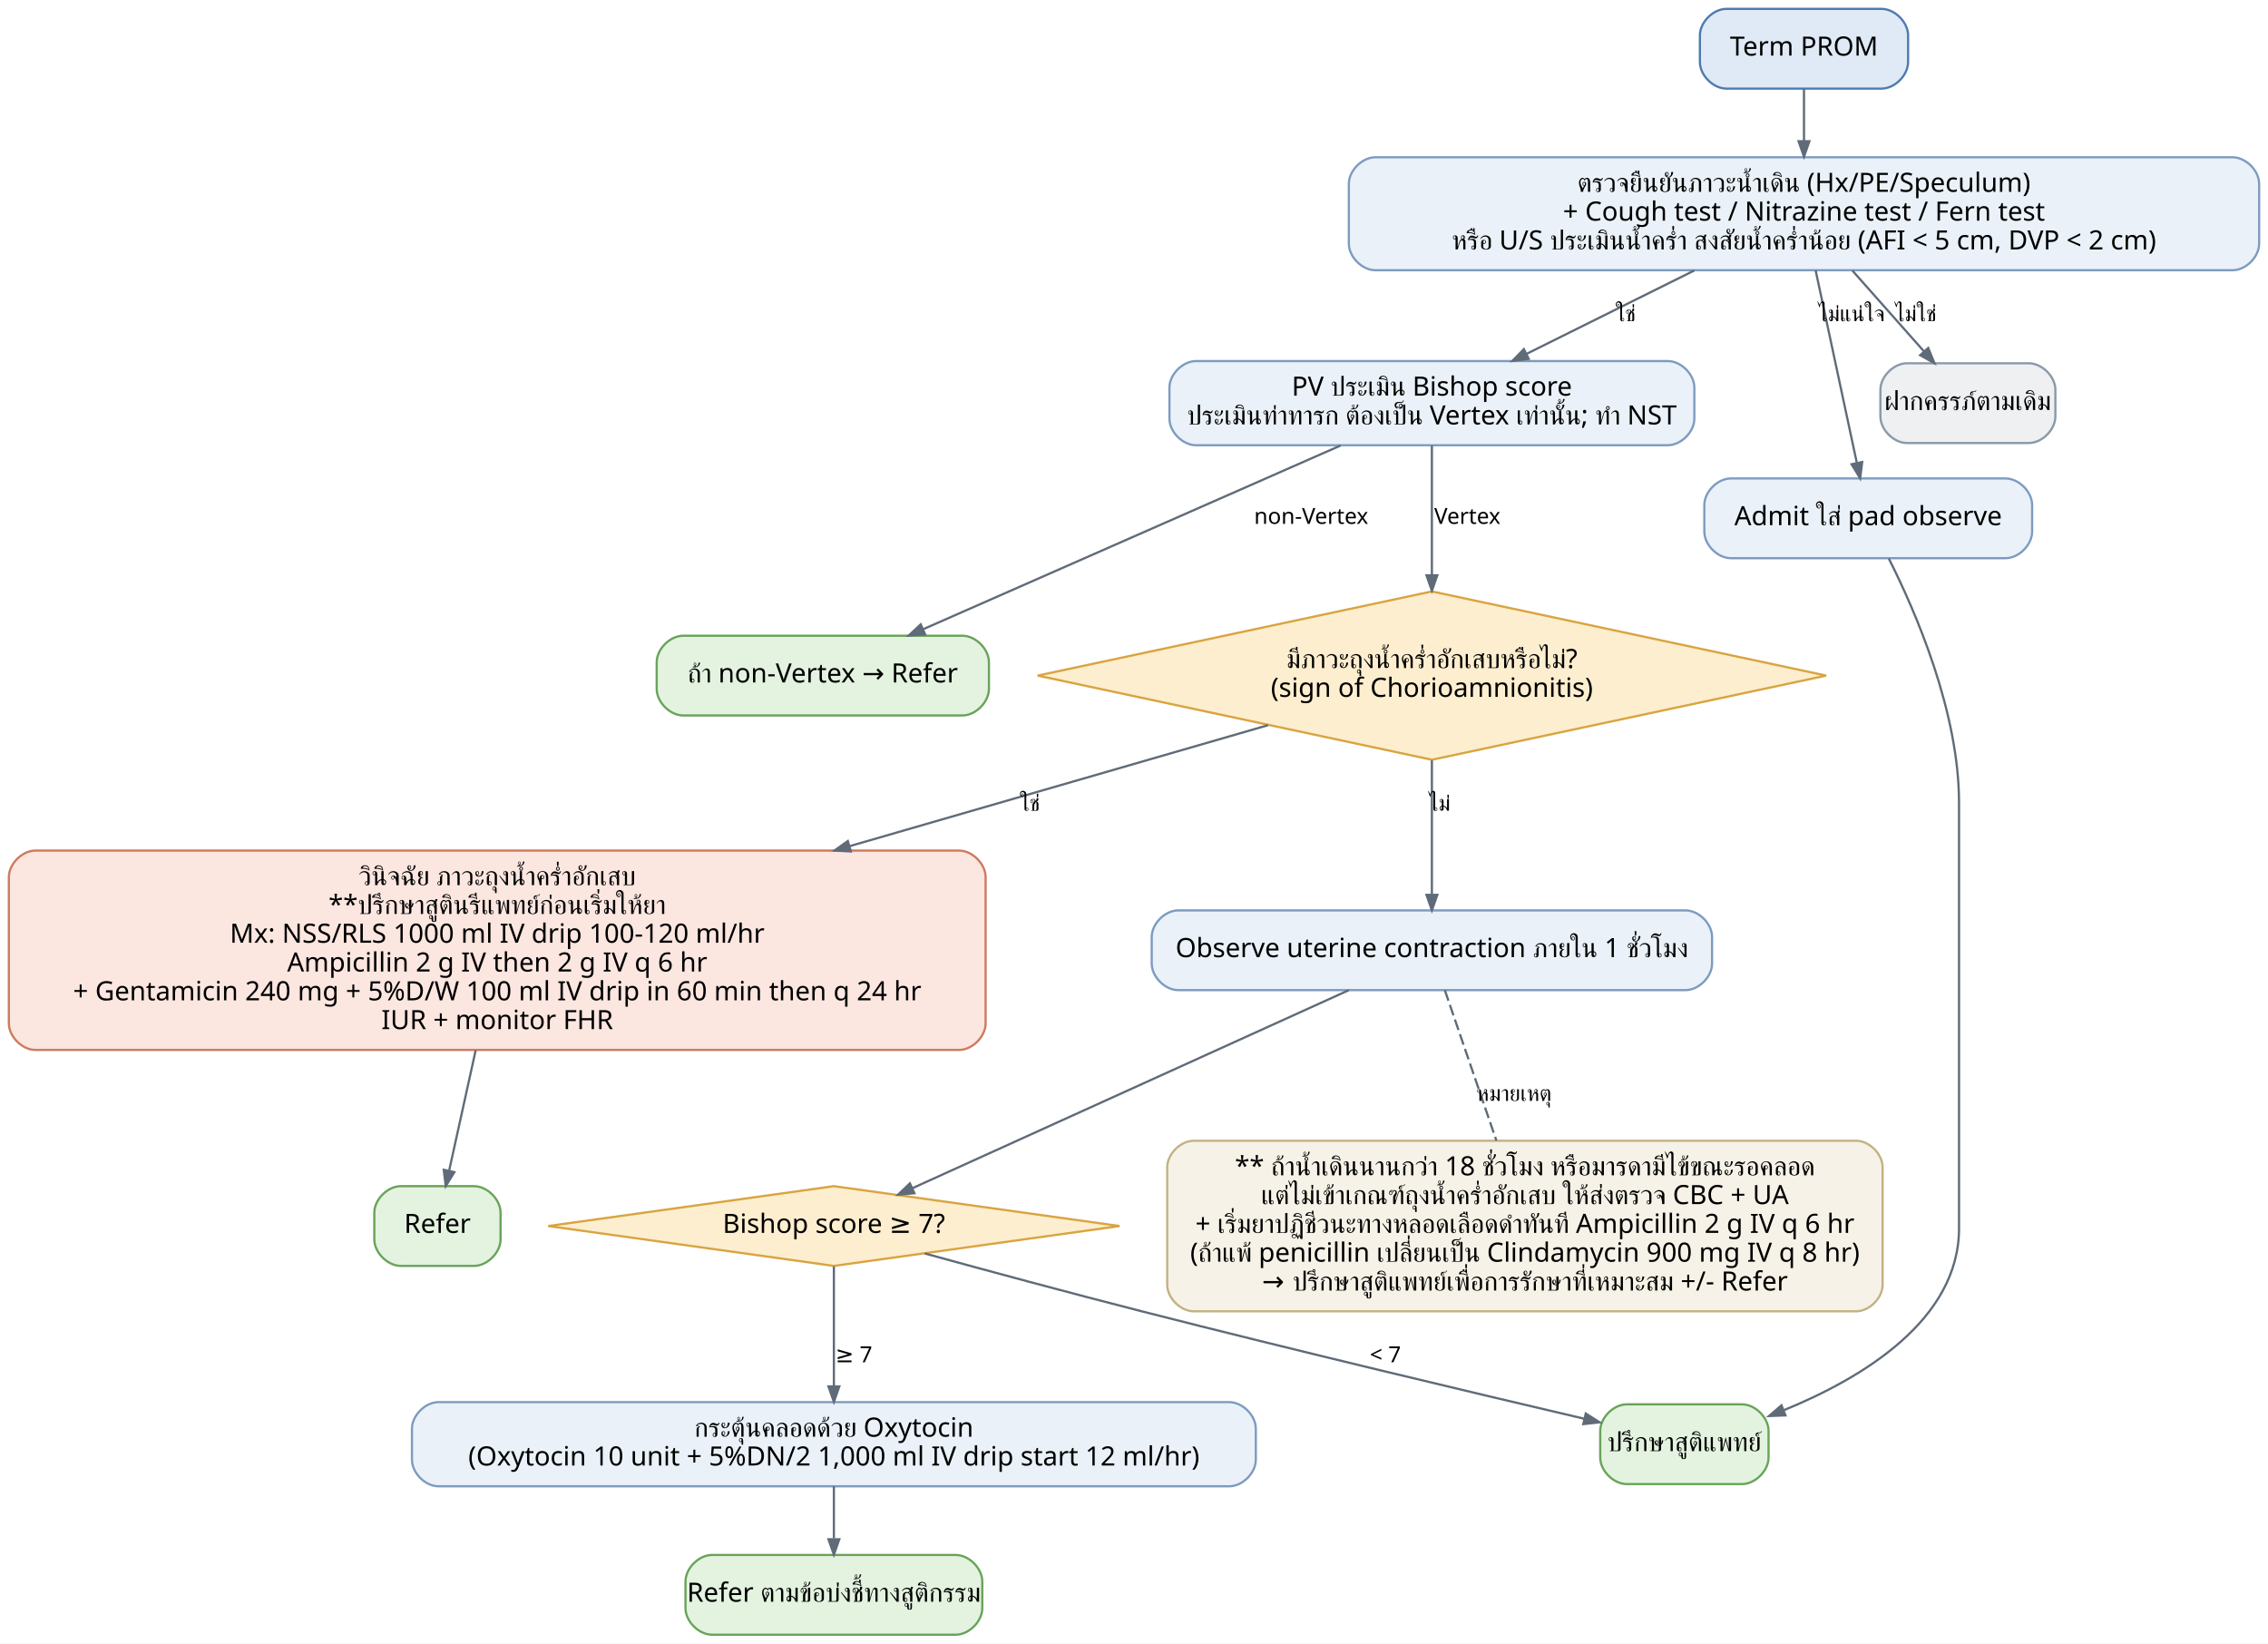
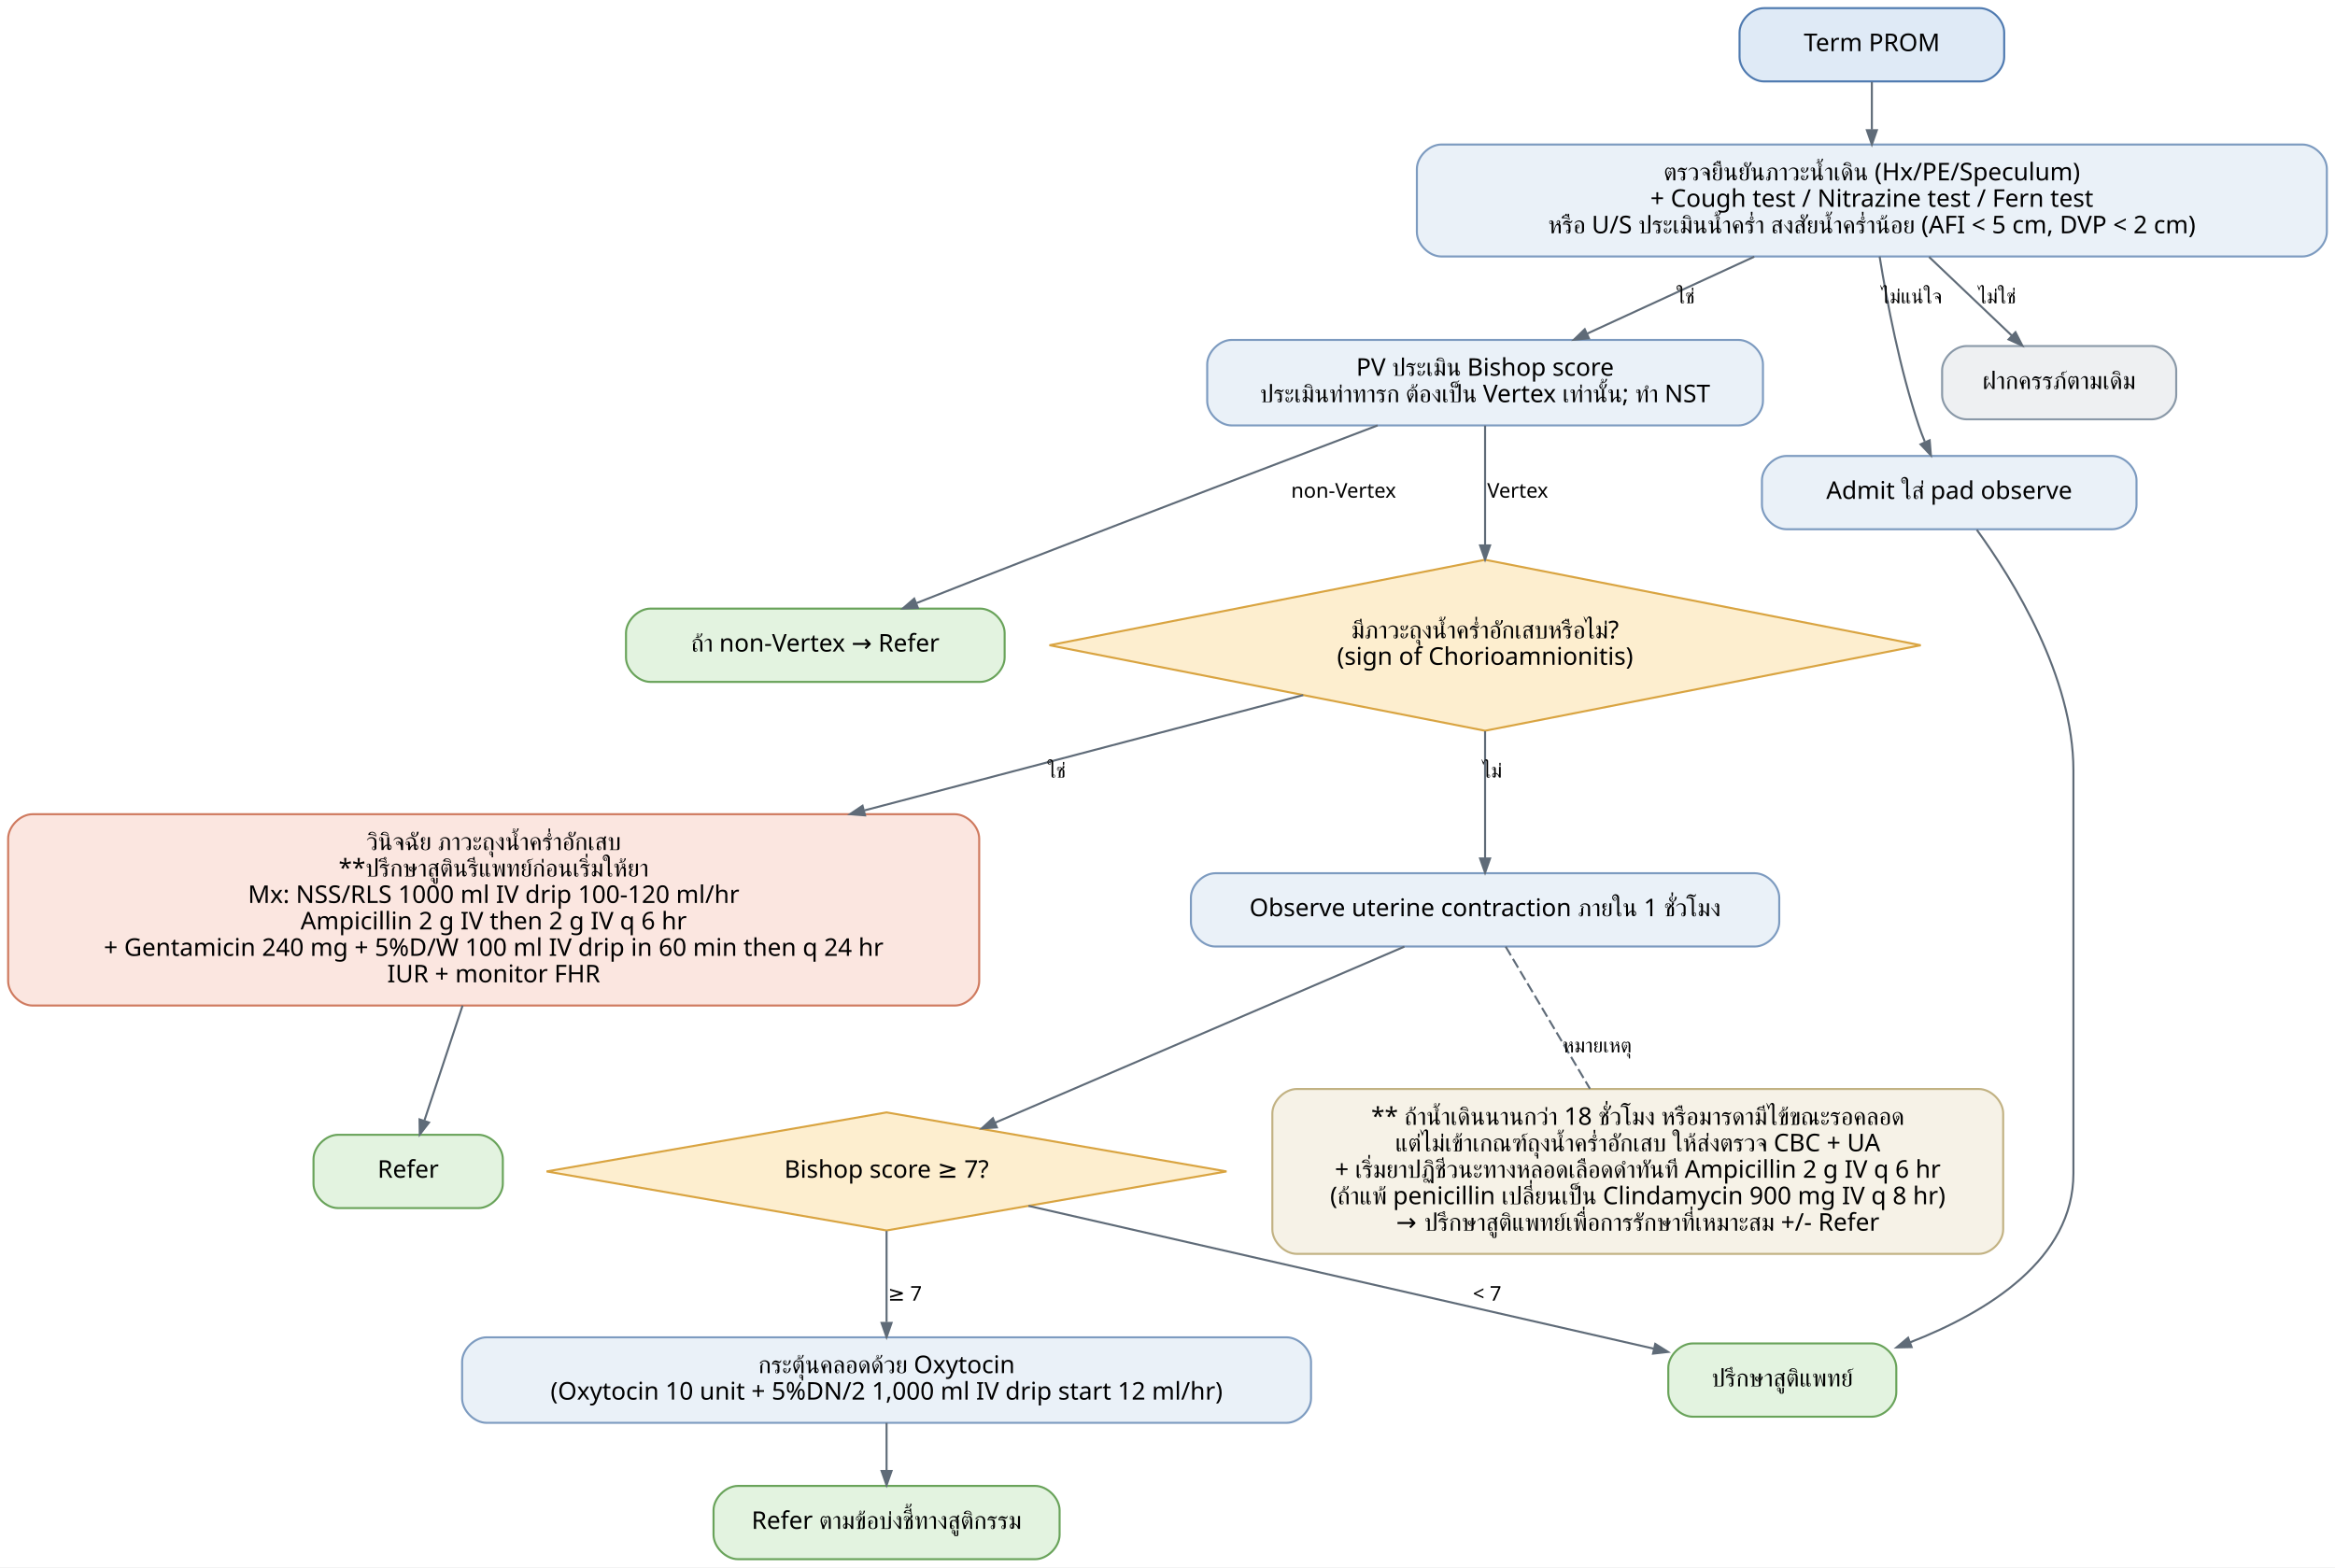
- <svg xmlns="http://www.w3.org/2000/svg" viewBox="0.00 0.00 1024.00 742.00">
-   <g id="graph0" class="graph" transform="scale(1 1) rotate(0) translate(4 738)">
-     <polygon fill="white" stroke="transparent" points="-4,4 -4,-738 1020,-738 1020,4 -4,4" />
+ <svg xmlns="http://www.w3.org/2000/svg" viewBox="0.00 0.00 1147.00 770.00">
+   <g id="graph0" class="graph" transform="scale(1 1) rotate(0) translate(4 766)">
+     <polygon fill="white" stroke="transparent" points="-4,4 -4,-766 1143,-766 1143,4 -4,4" />
    <g id="node1" class="node">
-       <path fill="#dfeaf6" stroke="#4f7ab0" d="M845.5,-734C845.5,-734 775.5,-734 775.5,-734 769.5,-734 763.5,-728 763.5,-722 763.5,-722 763.5,-710 763.5,-710 763.5,-704 769.5,-698 775.5,-698 775.5,-698 845.5,-698 845.5,-698 851.5,-698 857.5,-704 857.5,-710 857.5,-710 857.5,-722 857.5,-722 857.5,-728 851.5,-734 845.5,-734" />
-       <text text-anchor="middle" x="810.5" y="-712.9" font-family="Sarabun" font-size="12.00">Term PROM</text>
+       <path fill="#dfeaf6" stroke="#4f7ab0" d="M968.5,-762C968.5,-762 862.5,-762 862.5,-762 856.5,-762 850.5,-756 850.5,-750 850.5,-750 850.5,-738 850.5,-738 850.5,-732 856.5,-726 862.5,-726 862.5,-726 968.5,-726 968.5,-726 974.5,-726 980.5,-732 980.5,-738 980.5,-738 980.5,-750 980.5,-750 980.5,-756 974.5,-762 968.5,-762" />
+       <text text-anchor="middle" x="915.5" y="-740.9" font-family="Sarabun" font-size="12.00">Term PROM</text>
    </g>
    <g id="node2" class="node">
-       <path fill="#eaf1f8" stroke="#7d9bc0" d="M1004,-667C1004,-667 617,-667 617,-667 611,-667 605,-661 605,-655 605,-655 605,-628 605,-628 605,-622 611,-616 617,-616 617,-616 1004,-616 1004,-616 1010,-616 1016,-622 1016,-628 1016,-628 1016,-655 1016,-655 1016,-661 1010,-667 1004,-667" />
-       <text text-anchor="middle" x="810.5" y="-651.4" font-family="Sarabun" font-size="12.00">ตรวจยืนยันภาวะน้ำเดิน (Hx/PE/Speculum)</text>
-       <text text-anchor="middle" x="810.5" y="-638.4" font-family="Sarabun" font-size="12.00">+ Cough test / Nitrazine test / Fern test</text>
-       <text text-anchor="middle" x="810.5" y="-625.4" font-family="Sarabun" font-size="12.00">หรือ U/S ประเมินน้ำคร่ำ สงสัยน้ำคร่ำน้อย (AFI &lt; 5 cm, DVP &lt; 2 cm)</text>
+       <path fill="#eaf1f8" stroke="#7d9bc0" d="M1127,-695C1127,-695 704,-695 704,-695 698,-695 692,-689 692,-683 692,-683 692,-652 692,-652 692,-646 698,-640 704,-640 704,-640 1127,-640 1127,-640 1133,-640 1139,-646 1139,-652 1139,-652 1139,-683 1139,-683 1139,-689 1133,-695 1127,-695" />
+       <text text-anchor="middle" x="915.5" y="-677.4" font-family="Sarabun" font-size="12.00">ตรวจยืนยันภาวะน้ำเดิน (Hx/PE/Speculum)</text>
+       <text text-anchor="middle" x="915.5" y="-664.4" font-family="Sarabun" font-size="12.00">+ Cough test / Nitrazine test / Fern test</text>
+       <text text-anchor="middle" x="915.5" y="-651.4" font-family="Sarabun" font-size="12.00">หรือ U/S ประเมินน้ำคร่ำ สงสัยน้ำคร่ำน้อย (AFI &lt; 5 cm, DVP &lt; 2 cm)</text>
    </g>
    <g id="edge1" class="edge">
-       <path fill="none" stroke="#5f6b78" d="M810.5,-697.82C810.5,-690.83 810.5,-682.52 810.5,-674.49" />
-       <polygon fill="#5f6b78" stroke="#5f6b78" points="812.95,-674.24 810.5,-667.24 808.05,-674.24 812.95,-674.24" />
+       <path fill="none" stroke="#5f6b78" d="M915.5,-725.72C915.5,-718.74 915.5,-710.44 915.5,-702.35" />
+       <polygon fill="#5f6b78" stroke="#5f6b78" points="917.95,-702.03 915.5,-695.03 913.05,-702.03 917.95,-702.03" />
    </g>
    <g id="node3" class="node">
-       <path fill="#eaf1f8" stroke="#7d9bc0" d="M749,-575C749,-575 536,-575 536,-575 530,-575 524,-569 524,-563 524,-563 524,-549 524,-549 524,-543 530,-537 536,-537 536,-537 749,-537 749,-537 755,-537 761,-543 761,-549 761,-549 761,-563 761,-563 761,-569 755,-575 749,-575" />
-       <text text-anchor="middle" x="642.5" y="-559.4" font-family="Sarabun" font-size="12.00">PV ประเมิน Bishop score</text>
-       <text text-anchor="middle" x="642.5" y="-546.4" font-family="Sarabun" font-size="12.00">ประเมินท่าทารก ต้องเป็น Vertex เท่านั้น; ทำ NST</text>
+       <path fill="#eaf1f8" stroke="#7d9bc0" d="M850,-599C850,-599 601,-599 601,-599 595,-599 589,-593 589,-587 589,-587 589,-569 589,-569 589,-563 595,-557 601,-557 601,-557 850,-557 850,-557 856,-557 862,-563 862,-569 862,-569 862,-587 862,-587 862,-593 856,-599 850,-599" />
+       <text text-anchor="middle" x="725.5" y="-581.4" font-family="Sarabun" font-size="12.00">PV ประเมิน Bishop score</text>
+       <text text-anchor="middle" x="725.5" y="-568.4" font-family="Sarabun" font-size="12.00">ประเมินท่าทารก ต้องเป็น Vertex เท่านั้น; ทำ NST</text>
    </g>
    <g id="edge2" class="edge">
-       <path fill="none" stroke="#5f6b78" d="M761,-615.9C736.94,-603.94 708.3,-589.71 685.21,-578.23" />
-       <polygon fill="#5f6b78" stroke="#5f6b78" points="686.21,-575.99 678.85,-575.07 684.03,-580.38 686.21,-575.99" />
-       <text text-anchor="middle" x="730" y="-593" font-family="Sarabun" font-size="10.00">ใช่</text>
+       <path fill="none" stroke="#5f6b78" d="M857.72,-639.89C831.56,-627.84 800.93,-613.74 775.74,-602.14" />
+       <polygon fill="#5f6b78" stroke="#5f6b78" points="776.51,-599.79 769.13,-599.09 774.46,-604.25 776.51,-599.79" />
+       <text text-anchor="middle" x="824" y="-617" font-family="Sarabun" font-size="10.00">ใช่</text>
    </g>
    <g id="node4" class="node">
-       <path fill="#eaf1f8" stroke="#7d9bc0" d="M901.5,-522C901.5,-522 777.5,-522 777.5,-522 771.5,-522 765.5,-516 765.5,-510 765.5,-510 765.5,-498 765.5,-498 765.5,-492 771.5,-486 777.5,-486 777.5,-486 901.5,-486 901.5,-486 907.5,-486 913.5,-492 913.5,-498 913.5,-498 913.5,-510 913.5,-510 913.5,-516 907.5,-522 901.5,-522" />
-       <text text-anchor="middle" x="839.5" y="-500.9" font-family="Sarabun" font-size="12.00">Admit ใส่ pad observe</text>
+       <path fill="#eaf1f8" stroke="#7d9bc0" d="M1033.5,-542C1033.5,-542 873.5,-542 873.5,-542 867.5,-542 861.5,-536 861.5,-530 861.5,-530 861.5,-518 861.5,-518 861.5,-512 867.5,-506 873.5,-506 873.5,-506 1033.5,-506 1033.5,-506 1039.5,-506 1045.5,-512 1045.5,-518 1045.5,-518 1045.5,-530 1045.5,-530 1045.5,-536 1039.5,-542 1033.5,-542" />
+       <text text-anchor="middle" x="953.5" y="-520.9" font-family="Sarabun" font-size="12.00">Admit ใส่ pad observe</text>
    </g>
    <g id="edge3" class="edge">
-       <path fill="none" stroke="#5f6b78" d="M815.75,-615.96C821.02,-591.36 829.08,-553.7 834.32,-529.21" />
-       <polygon fill="#5f6b78" stroke="#5f6b78" points="836.78,-529.42 835.85,-522.06 831.99,-528.4 836.78,-529.42" />
-       <text text-anchor="middle" x="832" y="-593" font-family="Sarabun" font-size="10.00">ไม่แน่ใจ</text>
+       <path fill="none" stroke="#5f6b78" d="M919.31,-639.94C922.95,-617.48 929.26,-584.63 938.5,-557 939.37,-554.4 940.39,-551.74 941.48,-549.11" />
+       <polygon fill="#5f6b78" stroke="#5f6b78" points="943.9,-549.7 944.5,-542.31 939.42,-547.71 943.9,-549.7" />
+       <text text-anchor="middle" x="935" y="-617" font-family="Sarabun" font-size="10.00">ไม่แน่ใจ</text>
    </g>
    <g id="node5" class="node">
-       <path fill="#eef0f2" stroke="#8a99a8" d="M912,-574C912,-574 857,-574 857,-574 851,-574 845,-568 845,-562 845,-562 845,-550 845,-550 845,-544 851,-538 857,-538 857,-538 912,-538 912,-538 918,-538 924,-544 924,-550 924,-550 924,-562 924,-562 924,-568 918,-574 912,-574" />
-       <text text-anchor="middle" x="884.5" y="-552.9" font-family="Sarabun" font-size="12.00">ฝากครรภ์ตามเดิม</text>
+       <path fill="#eef0f2" stroke="#8a99a8" d="M1053,-596C1053,-596 962,-596 962,-596 956,-596 950,-590 950,-584 950,-584 950,-572 950,-572 950,-566 956,-560 962,-560 962,-560 1053,-560 1053,-560 1059,-560 1065,-566 1065,-572 1065,-572 1065,-584 1065,-584 1065,-590 1059,-596 1053,-596" />
+       <text text-anchor="middle" x="1007.5" y="-574.9" font-family="Sarabun" font-size="12.00">ฝากครรภ์ตามเดิม</text>
    </g>
    <g id="edge4" class="edge">
-       <path fill="none" stroke="#5f6b78" d="M832.3,-615.9C842.56,-604.32 854.71,-590.62 864.7,-579.34" />
-       <polygon fill="#5f6b78" stroke="#5f6b78" points="866.6,-580.89 869.41,-574.02 862.94,-577.64 866.6,-580.89" />
-       <text text-anchor="middle" x="861" y="-593" font-family="Sarabun" font-size="10.00">ไม่ใช่</text>
+       <path fill="none" stroke="#5f6b78" d="M943.6,-639.77C956.64,-627.37 971.95,-612.81 984.32,-601.05" />
+       <polygon fill="#5f6b78" stroke="#5f6b78" points="986.04,-602.79 989.42,-596.19 982.66,-599.24 986.04,-602.79" />
+       <text text-anchor="middle" x="977" y="-617" font-family="Sarabun" font-size="10.00">ไม่ใช่</text>
    </g>
    <g id="node6" class="node">
-       <path fill="#e3f3e0" stroke="#69a35a" d="M430.5,-451C430.5,-451 304.5,-451 304.5,-451 298.5,-451 292.5,-445 292.5,-439 292.5,-439 292.5,-427 292.5,-427 292.5,-421 298.5,-415 304.5,-415 304.5,-415 430.5,-415 430.5,-415 436.5,-415 442.5,-421 442.5,-427 442.5,-427 442.5,-439 442.5,-439 442.5,-445 436.5,-451 430.5,-451" />
-       <text text-anchor="middle" x="367.5" y="-429.9" font-family="Sarabun" font-size="12.00">ถ้า non-Vertex → Refer</text>
+       <path fill="#e3f3e0" stroke="#69a35a" d="M477.5,-467C477.5,-467 315.5,-467 315.5,-467 309.5,-467 303.5,-461 303.5,-455 303.5,-455 303.5,-443 303.5,-443 303.5,-437 309.5,-431 315.5,-431 315.5,-431 477.5,-431 477.5,-431 483.5,-431 489.5,-437 489.5,-443 489.5,-443 489.5,-455 489.5,-455 489.5,-461 483.5,-467 477.5,-467" />
+       <text text-anchor="middle" x="396.5" y="-445.9" font-family="Sarabun" font-size="12.00">ถ้า non-Vertex → Refer</text>
    </g>
    <g id="edge5" class="edge">
-       <path fill="none" stroke="#5f6b78" d="M601.33,-536.89C550.75,-514.63 465.22,-477 412.82,-453.94" />
-       <polygon fill="#5f6b78" stroke="#5f6b78" points="413.68,-451.64 406.28,-451.06 411.7,-456.13 413.68,-451.64" />
-       <text text-anchor="middle" x="588" y="-501.5" font-family="Sarabun" font-size="10.00">non-Vertex</text>
+       <path fill="none" stroke="#5f6b78" d="M672.7,-557C627.07,-539.67 559.37,-513.85 500.5,-491 482.77,-484.12 463.38,-476.5 446.19,-469.71" />
+       <polygon fill="#5f6b78" stroke="#5f6b78" points="446.88,-467.35 439.47,-467.06 445.08,-471.91 446.88,-467.35" />
+       <text text-anchor="middle" x="656" y="-521.5" font-family="Sarabun" font-size="10.00">non-Vertex</text>
    </g>
    <g id="node7" class="node">
-       <polygon fill="#fdeecf" stroke="#d9a441" points="642.5,-471 464.5,-433 642.5,-395 820.5,-433 642.5,-471" />
-       <text text-anchor="middle" x="642.5" y="-436.4" font-family="Sarabun" font-size="12.00">มีภาวะถุงน้ำคร่ำอักเสบหรือไม่?</text>
-       <text text-anchor="middle" x="642.5" y="-423.4" font-family="Sarabun" font-size="12.00">(sign of Chorioamnionitis)</text>
+       <polygon fill="#fdeecf" stroke="#d9a441" points="725.5,-491 511.5,-449 725.5,-407 939.5,-449 725.5,-491" />
+       <text text-anchor="middle" x="725.5" y="-452.4" font-family="Sarabun" font-size="12.00">มีภาวะถุงน้ำคร่ำอักเสบหรือไม่?</text>
+       <text text-anchor="middle" x="725.5" y="-439.4" font-family="Sarabun" font-size="12.00">(sign of Chorioamnionitis)</text>
    </g>
    <g id="edge6" class="edge">
-       <path fill="none" stroke="#5f6b78" d="M642.5,-536.89C642.5,-521.43 642.5,-498.57 642.5,-478.32" />
-       <polygon fill="#5f6b78" stroke="#5f6b78" points="644.95,-478.28 642.5,-471.28 640.05,-478.28 644.95,-478.28" />
-       <text text-anchor="middle" x="658.5" y="-501.5" font-family="Sarabun" font-size="10.00">Vertex</text>
+       <path fill="none" stroke="#5f6b78" d="M725.5,-556.88C725.5,-541.11 725.5,-518.51 725.5,-498.15" />
+       <polygon fill="#5f6b78" stroke="#5f6b78" points="727.95,-498.06 725.5,-491.06 723.05,-498.06 727.95,-498.06" />
+       <text text-anchor="middle" x="741.5" y="-521.5" font-family="Sarabun" font-size="10.00">Vertex</text>
    </g>
    <g id="node14" class="node">
-       <path fill="#e3f3e0" stroke="#69a35a" d="M782.5,-104C782.5,-104 730.5,-104 730.5,-104 724.5,-104 718.5,-98 718.5,-92 718.5,-92 718.5,-80 718.5,-80 718.5,-74 724.5,-68 730.5,-68 730.5,-68 782.5,-68 782.5,-68 788.5,-68 794.5,-74 794.5,-80 794.5,-80 794.5,-92 794.5,-92 794.5,-98 788.5,-104 782.5,-104" />
-       <text text-anchor="middle" x="756.5" y="-82.9" font-family="Sarabun" font-size="12.00">ปรึกษาสูติแพทย์</text>
+       <path fill="#e3f3e0" stroke="#69a35a" d="M915.5,-106C915.5,-106 827.5,-106 827.5,-106 821.5,-106 815.5,-100 815.5,-94 815.5,-94 815.5,-82 815.5,-82 815.5,-76 821.5,-70 827.5,-70 827.5,-70 915.5,-70 915.5,-70 921.5,-70 927.5,-76 927.5,-82 927.5,-82 927.5,-94 927.5,-94 927.5,-100 921.5,-106 915.5,-106" />
+       <text text-anchor="middle" x="871.5" y="-84.9" font-family="Sarabun" font-size="12.00">ปรึกษาสูติแพทย์</text>
    </g>
    <g id="edge14" class="edge">
-       <path fill="none" stroke="#5f6b78" d="M848.8,-485.83C860.9,-461.85 880.5,-416.66 880.5,-375.5 880.5,-375.5 880.5,-375.5 880.5,-183.5 880.5,-142.03 836.76,-115.78 801.24,-101.3" />
-       <polygon fill="#5f6b78" stroke="#5f6b78" points="802.13,-99.01 794.72,-98.73 800.33,-103.57 802.13,-99.01" />
+       <path fill="none" stroke="#5f6b78" d="M967.04,-505.72C985.01,-480.99 1014.5,-433.42 1014.5,-387.5 1014.5,-387.5 1014.5,-387.5 1014.5,-189.5 1014.5,-147.48 972.65,-121.51 934.23,-106.52" />
+       <polygon fill="#5f6b78" stroke="#5f6b78" points="935.02,-104.2 927.61,-104.03 933.3,-108.79 935.02,-104.2" />
    </g>
    <g id="node8" class="node">
-       <path fill="#fbe6e0" stroke="#cf7a5f" d="M429,-354C429,-354 12,-354 12,-354 6,-354 0,-348 0,-342 0,-342 0,-276 0,-276 0,-270 6,-264 12,-264 12,-264 429,-264 429,-264 435,-264 441,-270 441,-276 441,-276 441,-342 441,-342 441,-348 435,-354 429,-354" />
-       <text text-anchor="middle" x="220.5" y="-338.4" font-family="Sarabun" font-size="12.00">วินิจฉัย ภาวะถุงน้ำคร่ำอักเสบ</text>
-       <text text-anchor="middle" x="220.5" y="-325.4" font-family="Sarabun" font-size="12.00">**ปรึกษาสูตินรีแพทย์ก่อนเริ่มให้ยา</text>
-       <text text-anchor="middle" x="220.5" y="-312.4" font-family="Sarabun" font-size="12.00">Mx: NSS/RLS 1000 ml IV drip 100-120 ml/hr</text>
-       <text text-anchor="middle" x="220.5" y="-299.4" font-family="Sarabun" font-size="12.00">Ampicillin 2 g IV then 2 g IV q 6 hr</text>
-       <text text-anchor="middle" x="220.5" y="-286.4" font-family="Sarabun" font-size="12.00">+ Gentamicin 240 mg + 5%D/W 100 ml IV drip in 60 min then q 24 hr</text>
-       <text text-anchor="middle" x="220.5" y="-273.4" font-family="Sarabun" font-size="12.00">IUR + monitor FHR</text>
+       <path fill="#fbe6e0" stroke="#cf7a5f" d="M465,-366C465,-366 12,-366 12,-366 6,-366 0,-360 0,-354 0,-354 0,-284 0,-284 0,-278 6,-272 12,-272 12,-272 465,-272 465,-272 471,-272 477,-278 477,-284 477,-284 477,-354 477,-354 477,-360 471,-366 465,-366" />
+       <text text-anchor="middle" x="238.5" y="-348.4" font-family="Sarabun" font-size="12.00">วินิจฉัย ภาวะถุงน้ำคร่ำอักเสบ</text>
+       <text text-anchor="middle" x="238.5" y="-335.4" font-family="Sarabun" font-size="12.00">**ปรึกษาสูตินรีแพทย์ก่อนเริ่มให้ยา</text>
+       <text text-anchor="middle" x="238.5" y="-322.4" font-family="Sarabun" font-size="12.00">Mx: NSS/RLS 1000 ml IV drip 100-120 ml/hr</text>
+       <text text-anchor="middle" x="238.5" y="-309.4" font-family="Sarabun" font-size="12.00">Ampicillin 2 g IV then 2 g IV q 6 hr</text>
+       <text text-anchor="middle" x="238.5" y="-296.4" font-family="Sarabun" font-size="12.00">+ Gentamicin 240 mg + 5%D/W 100 ml IV drip in 60 min then q 24 hr</text>
+       <text text-anchor="middle" x="238.5" y="-283.4" font-family="Sarabun" font-size="12.00">IUR + monitor FHR</text>
    </g>
    <g id="edge7" class="edge">
-       <path fill="none" stroke="#5f6b78" d="M568.51,-410.61C516.4,-395.54 444.64,-374.8 379.81,-356.06" />
-       <polygon fill="#5f6b78" stroke="#5f6b78" points="380.16,-353.61 372.75,-354.02 378.8,-358.31 380.16,-353.61" />
-       <text text-anchor="middle" x="461" y="-372" font-family="Sarabun" font-size="10.00">ใช่</text>
+       <path fill="none" stroke="#5f6b78" d="M636.18,-424.52C575.92,-408.69 494.28,-387.23 420.64,-367.87" />
+       <polygon fill="#5f6b78" stroke="#5f6b78" points="420.93,-365.42 413.54,-366.01 419.69,-370.16 420.93,-365.42" />
+       <text text-anchor="middle" x="515" y="-384" font-family="Sarabun" font-size="10.00">ใช่</text>
    </g>
    <g id="node10" class="node">
-       <path fill="#eaf1f8" stroke="#7d9bc0" d="M757,-327C757,-327 528,-327 528,-327 522,-327 516,-321 516,-315 516,-315 516,-303 516,-303 516,-297 522,-291 528,-291 528,-291 757,-291 757,-291 763,-291 769,-297 769,-303 769,-303 769,-315 769,-315 769,-321 763,-327 757,-327" />
-       <text text-anchor="middle" x="642.5" y="-305.9" font-family="Sarabun" font-size="12.00">Observe uterine contraction ภายใน 1 ชั่วโมง</text>
+       <path fill="#eaf1f8" stroke="#7d9bc0" d="M858,-337C858,-337 593,-337 593,-337 587,-337 581,-331 581,-325 581,-325 581,-313 581,-313 581,-307 587,-301 593,-301 593,-301 858,-301 858,-301 864,-301 870,-307 870,-313 870,-313 870,-325 870,-325 870,-331 864,-337 858,-337" />
+       <text text-anchor="middle" x="725.5" y="-315.9" font-family="Sarabun" font-size="12.00">Observe uterine contraction ภายใน 1 ชั่วโมง</text>
    </g>
    <g id="edge9" class="edge">
-       <path fill="none" stroke="#5f6b78" d="M642.5,-394.73C642.5,-375.17 642.5,-351.74 642.5,-334.48" />
-       <polygon fill="#5f6b78" stroke="#5f6b78" points="644.95,-334.02 642.5,-327.02 640.05,-334.02 644.95,-334.02" />
-       <text text-anchor="middle" x="646" y="-372" font-family="Sarabun" font-size="10.00">ไม่</text>
+       <path fill="none" stroke="#5f6b78" d="M725.5,-406.8C725.5,-386.2 725.5,-361.99 725.5,-344.38" />
+       <polygon fill="#5f6b78" stroke="#5f6b78" points="727.95,-344.26 725.5,-337.26 723.05,-344.26 727.95,-344.26" />
+       <text text-anchor="middle" x="729" y="-384" font-family="Sarabun" font-size="10.00">ไม่</text>
    </g>
    <g id="node9" class="node">
-       <path fill="#e3f3e0" stroke="#69a35a" d="M210,-202.5C210,-202.5 177,-202.5 177,-202.5 171,-202.5 165,-196.5 165,-190.5 165,-190.5 165,-178.5 165,-178.5 165,-172.5 171,-166.5 177,-166.5 177,-166.5 210,-166.5 210,-166.5 216,-166.5 222,-172.5 222,-178.5 222,-178.5 222,-190.5 222,-190.5 222,-196.5 216,-202.5 210,-202.5" />
-       <text text-anchor="middle" x="193.5" y="-181.4" font-family="Sarabun" font-size="12.00">Refer</text>
+       <path fill="#e3f3e0" stroke="#69a35a" d="M231,-208.5C231,-208.5 162,-208.5 162,-208.5 156,-208.5 150,-202.5 150,-196.5 150,-196.5 150,-184.5 150,-184.5 150,-178.5 156,-172.5 162,-172.5 162,-172.5 231,-172.5 231,-172.5 237,-172.5 243,-178.5 243,-184.5 243,-184.5 243,-196.5 243,-196.5 243,-202.5 237,-208.5 231,-208.5" />
+       <text text-anchor="middle" x="196.5" y="-187.4" font-family="Sarabun" font-size="12.00">Refer</text>
    </g>
    <g id="edge8" class="edge">
-       <path fill="none" stroke="#5f6b78" d="M210.75,-263.77C206.73,-245.52 202.22,-225.07 198.82,-209.65" />
-       <polygon fill="#5f6b78" stroke="#5f6b78" points="201.15,-208.83 197.25,-202.52 196.36,-209.88 201.15,-208.83" />
+       <path fill="none" stroke="#5f6b78" d="M223.22,-271.97C216.87,-252.86 209.77,-231.47 204.49,-215.56" />
+       <polygon fill="#5f6b78" stroke="#5f6b78" points="206.73,-214.53 202.2,-208.65 202.08,-216.07 206.73,-214.53" />
    </g>
    <g id="node11" class="node">
-       <polygon fill="#fdeecf" stroke="#d9a441" points="372.5,-202.5 243.53,-184.5 372.5,-166.5 501.47,-184.5 372.5,-202.5" />
-       <text text-anchor="middle" x="372.5" y="-181.4" font-family="Sarabun" font-size="12.00">Bishop score ≥ 7?</text>
+       <polygon fill="#fdeecf" stroke="#d9a441" points="431.5,-219.5 264.5,-190.5 431.5,-161.5 598.5,-190.5 431.5,-219.5" />
+       <text text-anchor="middle" x="431.5" y="-187.4" font-family="Sarabun" font-size="12.00">Bishop score ≥ 7?</text>
    </g>
    <g id="edge10" class="edge">
-       <path fill="none" stroke="#5f6b78" d="M604.96,-290.97C552.82,-267.31 459.14,-224.81 408.07,-201.64" />
-       <polygon fill="#5f6b78" stroke="#5f6b78" points="408.85,-199.3 401.46,-198.64 406.82,-203.76 408.85,-199.3" />
+       <path fill="none" stroke="#5f6b78" d="M685.85,-300.94C633.93,-278.6 542.74,-239.36 484.81,-214.44" />
+       <polygon fill="#5f6b78" stroke="#5f6b78" points="485.67,-212.14 478.27,-211.62 483.73,-216.64 485.67,-212.14" />
    </g>
    <g id="node15" class="node">
-       <path fill="#f6f2e7" stroke="#c2b283" d="M834,-223C834,-223 535,-223 535,-223 529,-223 523,-217 523,-211 523,-211 523,-158 523,-158 523,-152 529,-146 535,-146 535,-146 834,-146 834,-146 840,-146 846,-152 846,-158 846,-158 846,-211 846,-211 846,-217 840,-223 834,-223" />
-       <text text-anchor="middle" x="684.5" y="-207.4" font-family="Sarabun" font-size="12.00">** ถ้าน้ำเดินนานกว่า 18 ชั่วโมง หรือมารดามีไข้ขณะรอคลอด</text>
-       <text text-anchor="middle" x="684.5" y="-194.4" font-family="Sarabun" font-size="12.00">แต่ไม่เข้าเกณฑ์ถุงน้ำคร่ำอักเสบ ให้ส่งตรวจ CBC + UA</text>
-       <text text-anchor="middle" x="684.5" y="-181.4" font-family="Sarabun" font-size="12.00">+ เริ่มยาปฏิชีวนะทางหลอดเลือดดำทันที Ampicillin 2 g IV q 6 hr</text>
-       <text text-anchor="middle" x="684.5" y="-168.4" font-family="Sarabun" font-size="12.00">(ถ้าแพ้ penicillin เปลี่ยนเป็น Clindamycin 900 mg IV q 8 hr)</text>
-       <text text-anchor="middle" x="684.5" y="-155.4" font-family="Sarabun" font-size="12.00">→ ปรึกษาสูติแพทย์เพื่อการรักษาที่เหมาะสม +/- Refer</text>
+       <path fill="#f6f2e7" stroke="#c2b283" d="M968,-231C968,-231 633,-231 633,-231 627,-231 621,-225 621,-219 621,-219 621,-162 621,-162 621,-156 627,-150 633,-150 633,-150 968,-150 968,-150 974,-150 980,-156 980,-162 980,-162 980,-219 980,-219 980,-225 974,-231 968,-231" />
+       <text text-anchor="middle" x="800.5" y="-213.4" font-family="Sarabun" font-size="12.00">** ถ้าน้ำเดินนานกว่า 18 ชั่วโมง หรือมารดามีไข้ขณะรอคลอด</text>
+       <text text-anchor="middle" x="800.5" y="-200.4" font-family="Sarabun" font-size="12.00">แต่ไม่เข้าเกณฑ์ถุงน้ำคร่ำอักเสบ ให้ส่งตรวจ CBC + UA</text>
+       <text text-anchor="middle" x="800.5" y="-187.4" font-family="Sarabun" font-size="12.00">+ เริ่มยาปฏิชีวนะทางหลอดเลือดดำทันที Ampicillin 2 g IV q 6 hr</text>
+       <text text-anchor="middle" x="800.5" y="-174.4" font-family="Sarabun" font-size="12.00">(ถ้าแพ้ penicillin เปลี่ยนเป็น Clindamycin 900 mg IV q 8 hr)</text>
+       <text text-anchor="middle" x="800.5" y="-161.4" font-family="Sarabun" font-size="12.00">→ ปรึกษาสูติแพทย์เพื่อการรักษาที่เหมาะสม +/- Refer</text>
    </g>
    <g id="edge15" class="edge">
-       <path fill="none" stroke="#5f6b78" stroke-dasharray="5,2" d="M648.34,-290.97C654.34,-273.48 663.86,-245.7 671.63,-223.03" />
-       <text text-anchor="middle" x="679.5" y="-241" font-family="Sarabun" font-size="10.00">หมายเหตุ</text>
+       <path fill="none" stroke="#5f6b78" stroke-dasharray="5,2" d="M735.61,-300.94C746.17,-283.14 763.09,-254.6 777.01,-231.12" />
+       <text text-anchor="middle" x="780.5" y="-249" font-family="Sarabun" font-size="10.00">หมายเหตุ</text>
    </g>
    <g id="node12" class="node">
-       <path fill="#eaf1f8" stroke="#7d9bc0" d="M551,-105C551,-105 194,-105 194,-105 188,-105 182,-99 182,-93 182,-93 182,-79 182,-79 182,-73 188,-67 194,-67 194,-67 551,-67 551,-67 557,-67 563,-73 563,-79 563,-79 563,-93 563,-93 563,-99 557,-105 551,-105" />
-       <text text-anchor="middle" x="372.5" y="-89.4" font-family="Sarabun" font-size="12.00">กระตุ้นคลอดด้วย Oxytocin</text>
-       <text text-anchor="middle" x="372.5" y="-76.4" font-family="Sarabun" font-size="12.00">(Oxytocin 10 unit + 5%DN/2 1,000 ml IV drip start 12 ml/hr)</text>
+       <path fill="#eaf1f8" stroke="#7d9bc0" d="M628,-109C628,-109 235,-109 235,-109 229,-109 223,-103 223,-97 223,-97 223,-79 223,-79 223,-73 229,-67 235,-67 235,-67 628,-67 628,-67 634,-67 640,-73 640,-79 640,-79 640,-97 640,-97 640,-103 634,-109 628,-109" />
+       <text text-anchor="middle" x="431.5" y="-91.4" font-family="Sarabun" font-size="12.00">กระตุ้นคลอดด้วย Oxytocin</text>
+       <text text-anchor="middle" x="431.5" y="-78.4" font-family="Sarabun" font-size="12.00">(Oxytocin 10 unit + 5%DN/2 1,000 ml IV drip start 12 ml/hr)</text>
    </g>
    <g id="edge11" class="edge">
-       <path fill="none" stroke="#5f6b78" d="M372.5,-166.25C372.5,-151.3 372.5,-129.46 372.5,-112.5" />
-       <polygon fill="#5f6b78" stroke="#5f6b78" points="374.95,-112.09 372.5,-105.09 370.05,-112.09 374.95,-112.09" />
-       <text text-anchor="middle" x="381.5" y="-123" font-family="Sarabun" font-size="10.00">≥ 7</text>
+       <path fill="none" stroke="#5f6b78" d="M431.5,-161.24C431.5,-147.23 431.5,-130.38 431.5,-116.48" />
+       <polygon fill="#5f6b78" stroke="#5f6b78" points="433.95,-116.09 431.5,-109.09 429.05,-116.09 433.95,-116.09" />
+       <text text-anchor="middle" x="440.5" y="-127" font-family="Sarabun" font-size="10.00">≥ 7</text>
    </g>
    <g id="edge13" class="edge">
-       <path fill="none" stroke="#5f6b78" d="M413.48,-172.13C441.12,-164.54 478.44,-154.44 511.5,-146 581,-128.26 661.96,-109.05 711.2,-97.52" />
-       <polygon fill="#5f6b78" stroke="#5f6b78" points="711.97,-99.86 718.23,-95.88 710.85,-95.08 711.97,-99.86" />
-       <text text-anchor="middle" x="621.5" y="-123" font-family="Sarabun" font-size="10.00">&lt; 7</text>
+       <path fill="none" stroke="#5f6b78" d="M501.22,-173.58C585.66,-154.29 726.69,-122.08 808.16,-103.47" />
+       <polygon fill="#5f6b78" stroke="#5f6b78" points="809.09,-105.77 815.37,-101.82 808,-100.99 809.09,-105.77" />
+       <text text-anchor="middle" x="726.5" y="-127" font-family="Sarabun" font-size="10.00">&lt; 7</text>
    </g>
    <g id="node13" class="node">
-       <path fill="#e3f3e0" stroke="#69a35a" d="M427.5,-36C427.5,-36 317.5,-36 317.5,-36 311.5,-36 305.5,-30 305.5,-24 305.5,-24 305.5,-12 305.5,-12 305.5,-6 311.5,0 317.5,0 317.5,0 427.5,0 427.5,0 433.5,0 439.5,-6 439.5,-12 439.5,-12 439.5,-24 439.5,-24 439.5,-30 433.5,-36 427.5,-36" />
-       <text text-anchor="middle" x="372.5" y="-14.9" font-family="Sarabun" font-size="12.00">Refer ตามข้อบ่งชี้ทางสูติกรรม</text>
+       <path fill="#e3f3e0" stroke="#69a35a" d="M504.5,-36C504.5,-36 358.5,-36 358.5,-36 352.5,-36 346.5,-30 346.5,-24 346.5,-24 346.5,-12 346.5,-12 346.5,-6 352.5,0 358.5,0 358.5,0 504.5,0 504.5,0 510.5,0 516.5,-6 516.5,-12 516.5,-12 516.5,-24 516.5,-24 516.5,-30 510.5,-36 504.5,-36" />
+       <text text-anchor="middle" x="431.5" y="-14.9" font-family="Sarabun" font-size="12.00">Refer ตามข้อบ่งชี้ทางสูติกรรม</text>
    </g>
    <g id="edge12" class="edge">
-       <path fill="none" stroke="#5f6b78" d="M372.5,-66.97C372.5,-59.75 372.5,-51.33 372.5,-43.57" />
-       <polygon fill="#5f6b78" stroke="#5f6b78" points="374.95,-43.1 372.5,-36.1 370.05,-43.1 374.95,-43.1" />
+       <path fill="none" stroke="#5f6b78" d="M431.5,-66.97C431.5,-59.68 431.5,-51.36 431.5,-43.71" />
+       <polygon fill="#5f6b78" stroke="#5f6b78" points="433.95,-43.36 431.5,-36.36 429.05,-43.36 433.95,-43.36" />
    </g>
  </g>
</svg>
